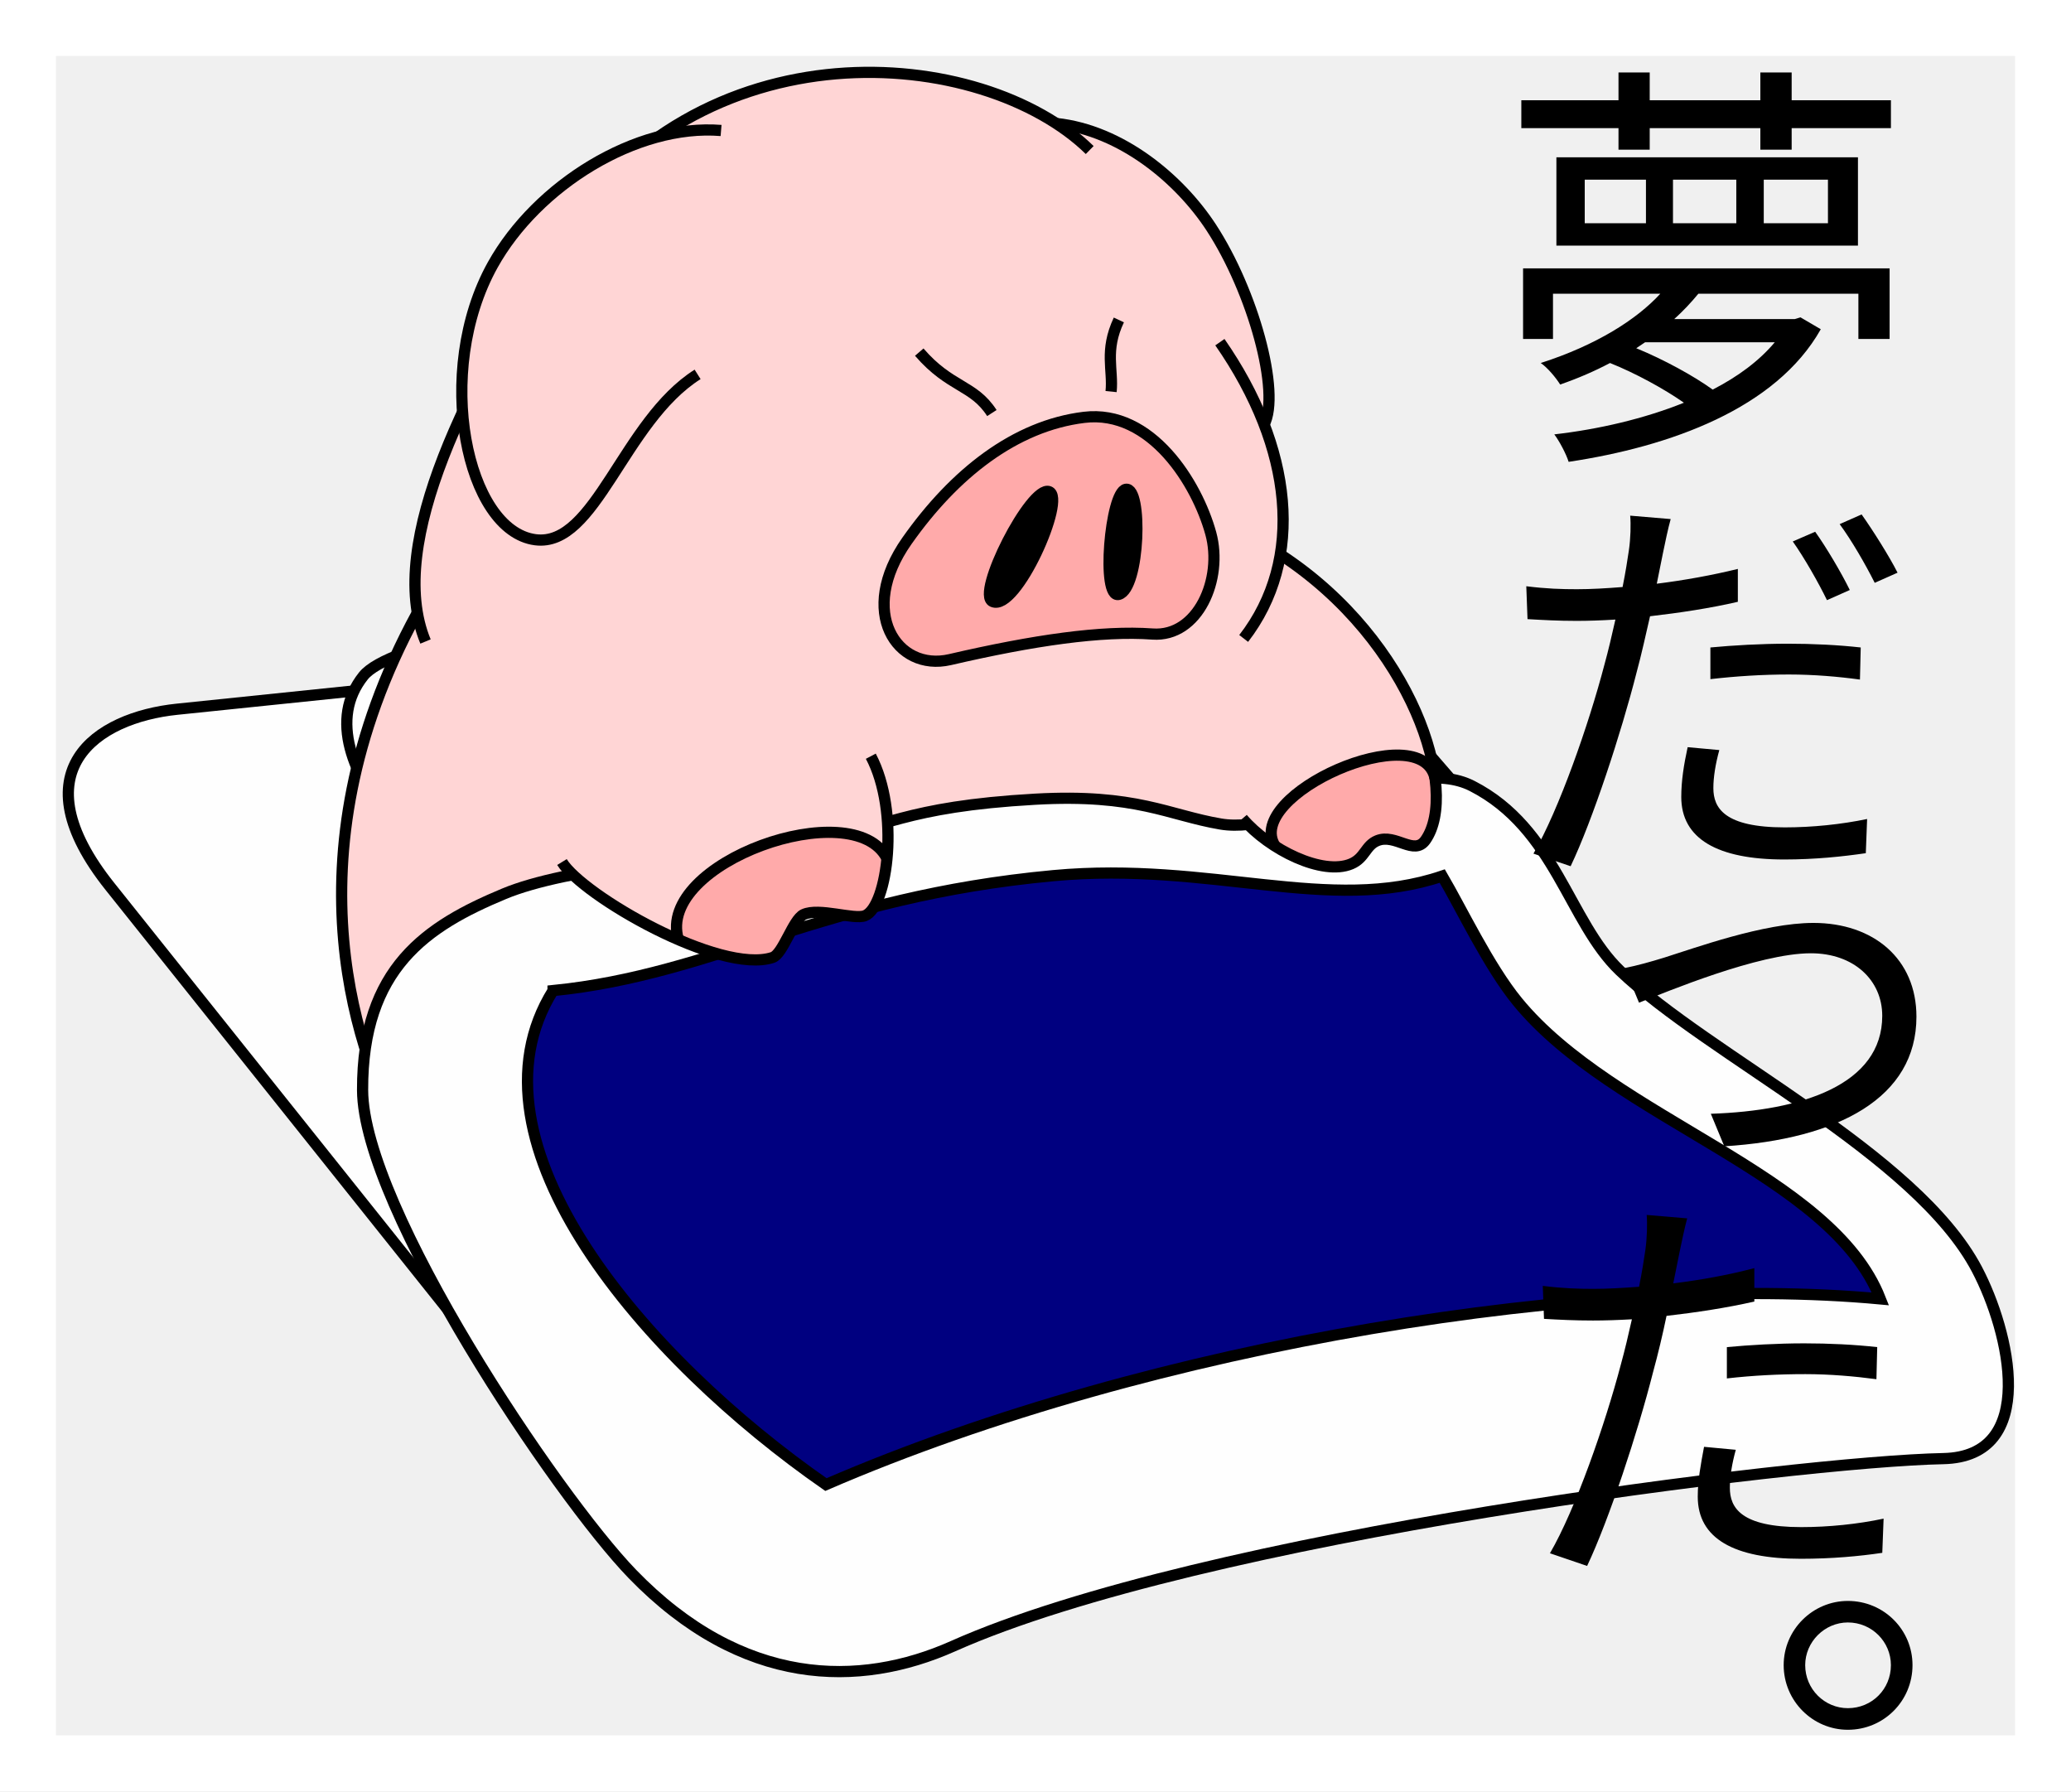
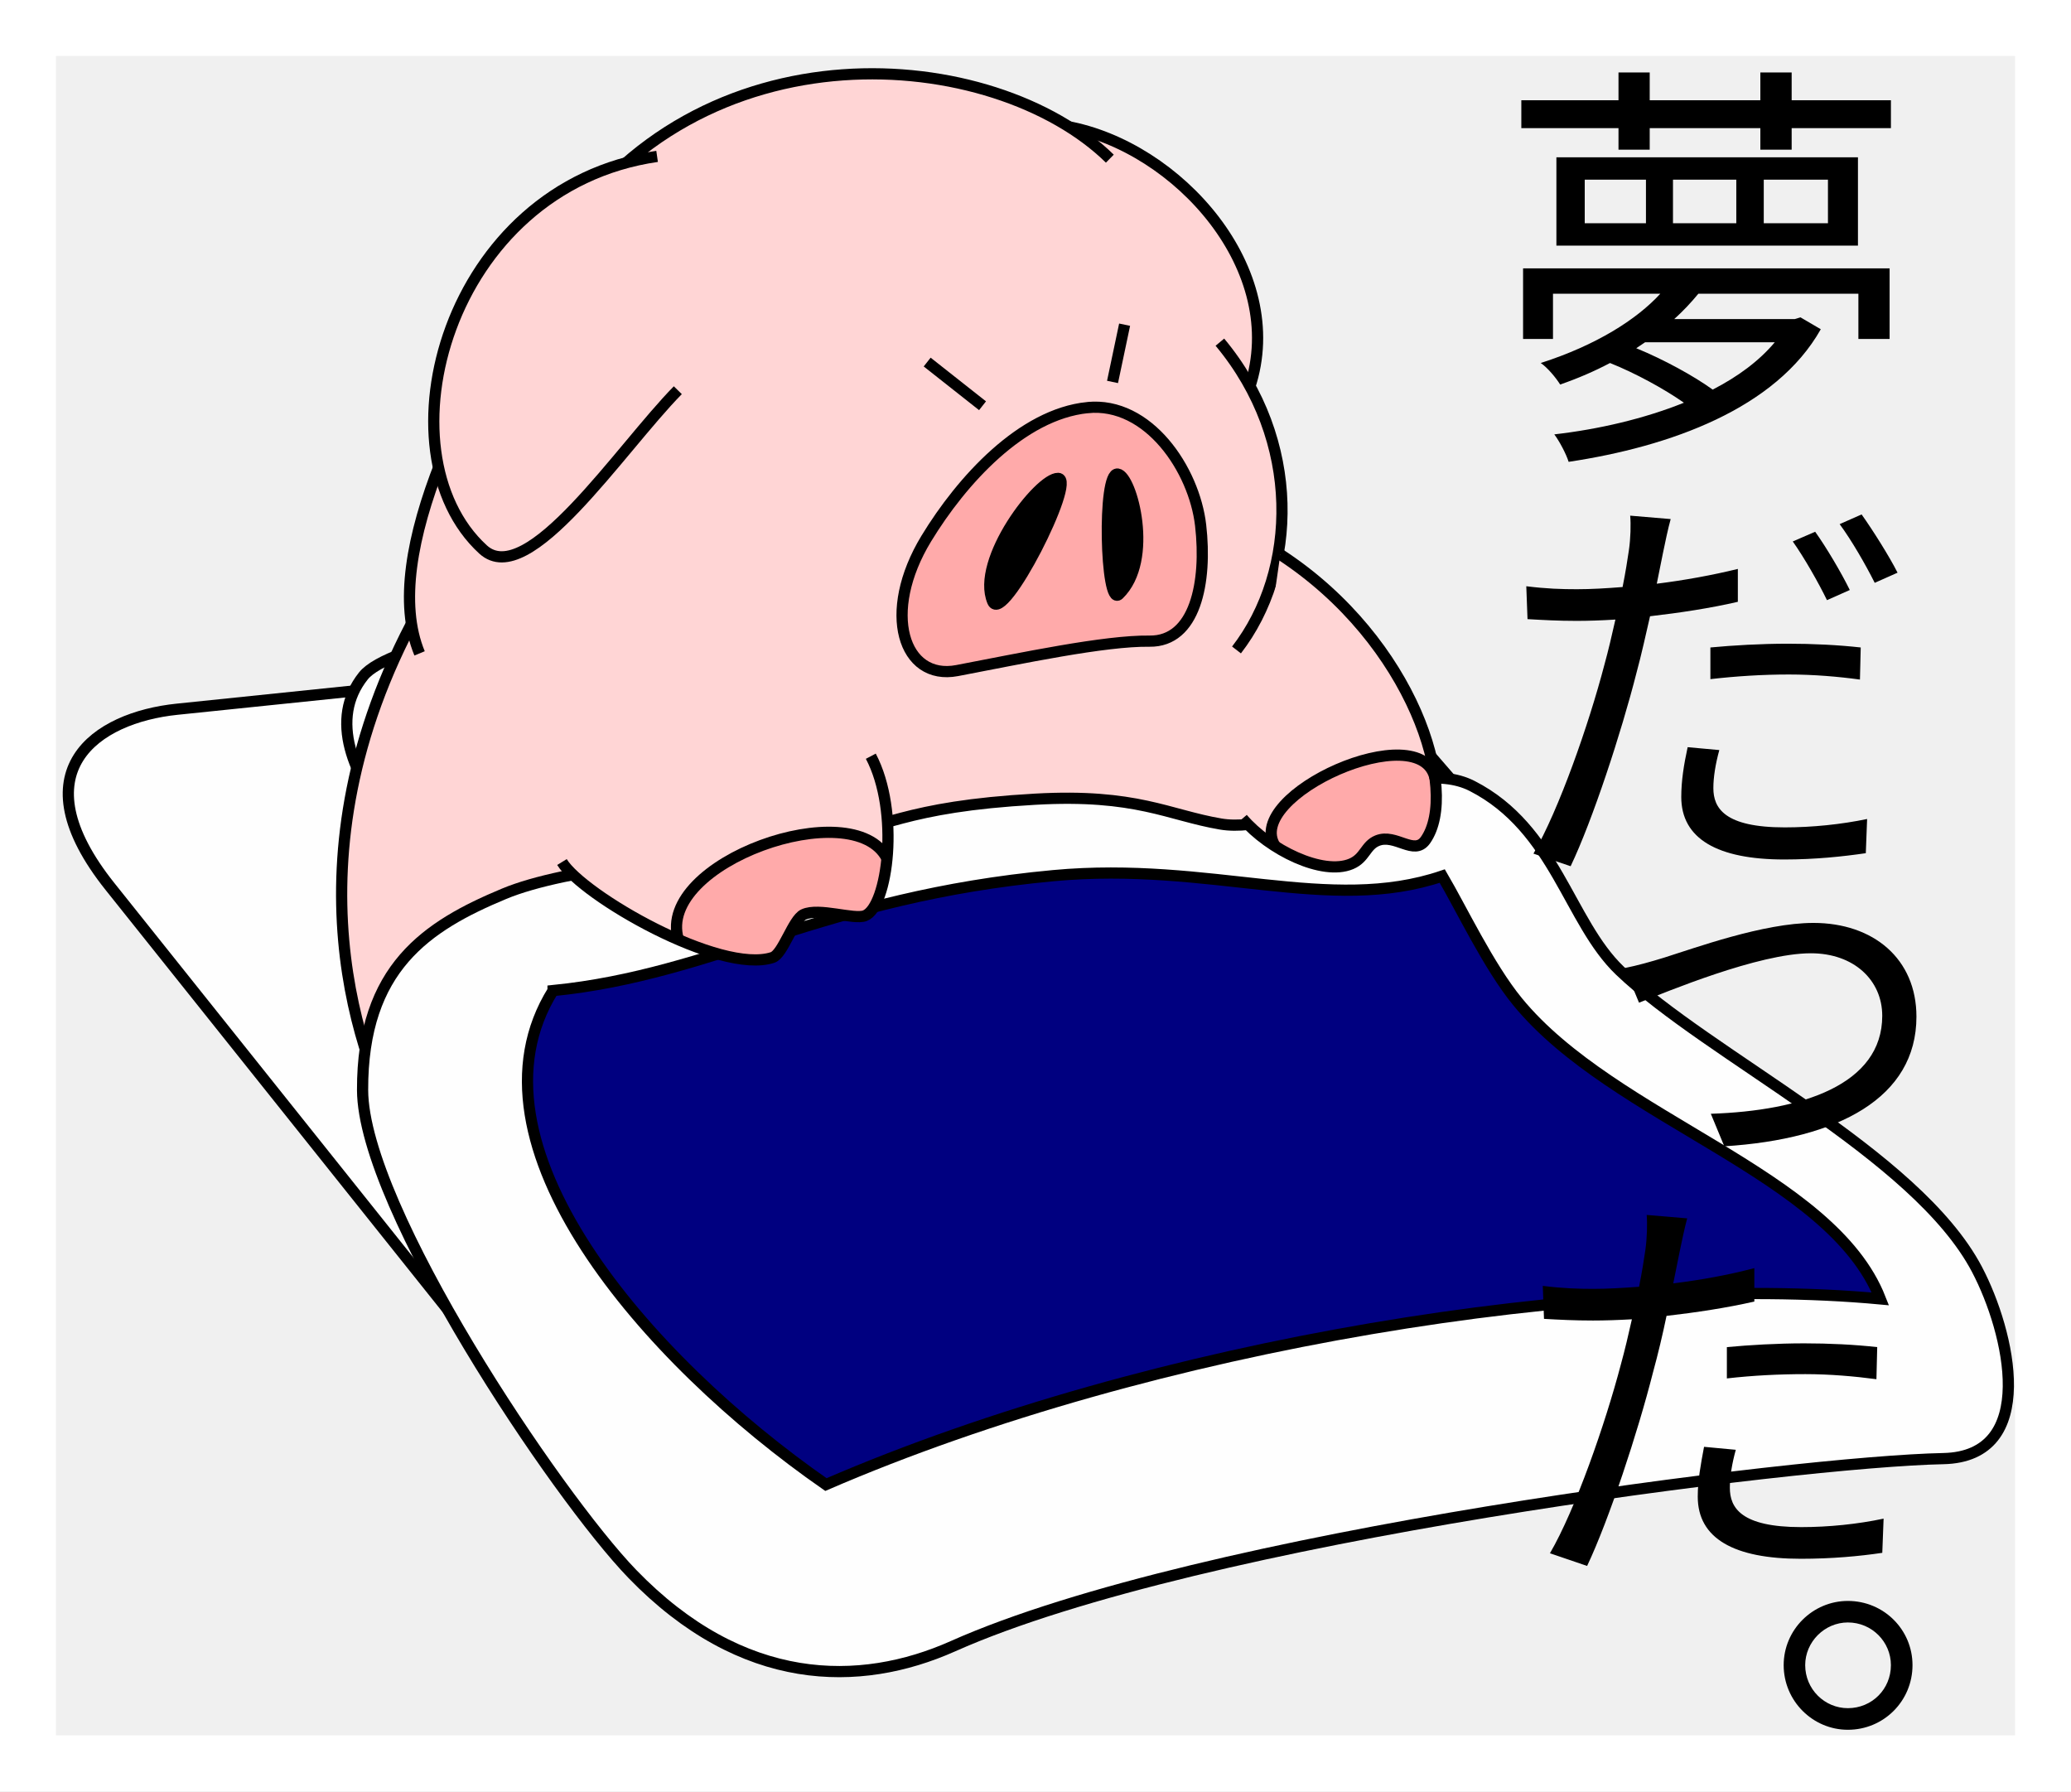
<svg xmlns="http://www.w3.org/2000/svg" xmlns:xlink="http://www.w3.org/1999/xlink" width="370" height="320" id="svg2" version="1.1" enable-background="new">
  <defs id="defs4">
    <linearGradient id="linearGradient12499-5-3">
      <stop id="stop12501-0-8" offset="0" style="stop-color:#ffd5d5;stop-opacity:1;" />
      <stop id="stop12503-9-9" offset="1" style="stop-color:#ffd5d5;stop-opacity:0;" />
    </linearGradient>
    <linearGradient id="linearGradient12499-5">
      <stop id="stop12501-0" offset="0" style="stop-color:#ffd5d5;stop-opacity:1;" />
      <stop id="stop12503-9" offset="1" style="stop-color:#ffd5d5;stop-opacity:0;" />
    </linearGradient>
    <linearGradient id="linearGradient12499-8">
      <stop id="stop12501-6" offset="0" style="stop-color:#ffd5d5;stop-opacity:1;" />
      <stop id="stop12503-0" offset="1" style="stop-color:#ffd5d5;stop-opacity:0;" />
    </linearGradient>
    <linearGradient gradientTransform="translate(0,-7)" gradientUnits="userSpaceOnUse" y2="78.526" x2="178.782" y1="135.026" x1="175.86" id="linearGradient12505-2" xlink:href="#linearGradient12499-8" />
    <linearGradient id="linearGradient12499-9">
      <stop id="stop12501-8" offset="0" style="stop-color:#ffd5d5;stop-opacity:1;" />
      <stop id="stop12503-6" offset="1" style="stop-color:#ffd5d5;stop-opacity:0;" />
    </linearGradient>
    <linearGradient gradientTransform="translate(0,-7)" gradientUnits="userSpaceOnUse" y2="78.526" x2="178.782" y1="135.026" x1="175.86" id="linearGradient12505-1" xlink:href="#linearGradient12499-9" />
    <linearGradient id="linearGradient12499">
      <stop id="stop12501" offset="0" style="stop-color:#ffd5d5;stop-opacity:1;" />
      <stop id="stop12503" offset="1" style="stop-color:#ffd5d5;stop-opacity:0;" />
    </linearGradient>
    <linearGradient xlink:href="#linearGradient12499" id="linearGradient4842" gradientUnits="userSpaceOnUse" gradientTransform="matrix(0.9832367,-0.1823339,0.1823339,0.9832367,74.73669,42.60225)" x1="175.86" y1="135.026" x2="180.123" y2="104.201" />
    <linearGradient xlink:href="#linearGradient12499-5" id="linearGradient4848" gradientUnits="userSpaceOnUse" gradientTransform="matrix(0.9958606,-0.09089341,0.09089341,0.9958606,90.23407,51.0497)" x1="184.389" y1="140.775" x2="178.004" y2="106.502" />
    <linearGradient xlink:href="#linearGradient12499-5-3" id="linearGradient4854" gradientUnits="userSpaceOnUse" gradientTransform="matrix(0.9985031,0.05469451,-0.05469451,0.9985031,114.0699,56.17685)" x1="186.741" y1="139.741" x2="168.636" y2="87.226" />
  </defs>
  <g id="layer2" style="display:none">
    <path style="fill:none;stroke:#0000ff;stroke-width:1px;stroke-linecap:butt;stroke-linejoin:miter;stroke-opacity:1" d="M 10,310 360,10" id="path3025" />
    <path style="fill:none;stroke:#0000ff;stroke-width:1px;stroke-linecap:butt;stroke-linejoin:miter;stroke-opacity:1" d="M 10,10 360,310" id="path3027" />
    <path style="fill:none;stroke:#ff0000;stroke-width:1px;stroke-linecap:butt;stroke-linejoin:miter;stroke-opacity:1;display:inline" d="m 10,0 0,320" id="path3006" />
    <path style="fill:none;stroke:#ff0000;stroke-width:1px;stroke-linecap:butt;stroke-linejoin:miter;stroke-opacity:1;display:inline" d="m 360,0 0,320" id="path3010" />
    <path style="fill:none;stroke:#ff0000;stroke-width:1px;stroke-linecap:butt;stroke-linejoin:miter;stroke-opacity:1;display:inline" d="M 0,10 370,10" id="path3016" />
    <path transform="translate(84.7158,27.7117)" style="fill:none;stroke:#ff0000;stroke-width:1px;stroke-linecap:butt;stroke-linejoin:miter;stroke-opacity:1;display:inline" d="m -84.716,282.288 370,0" id="path3018" />
  </g>
  <g id="layer8" style="display:inline">
    <path id="path11550" d="m 19.665,158.386 91.086,114.079 c 9.305,11.655 23.689,7.153 40.482,5.588 l 191.731,-17.861 c 8.431,-0.785 10.533,-12.112 1.16,-22.932 L 236.51,113.037 c -4.746,-5.479 -13.083,-6.162 -21.754,-5.266 L 31.631,126.697 c -14.532,1.502 -28.445,11.051 -11.967,31.689 z" style="fill:#fefefe;fill-opacity:1;stroke:#000000;stroke-width:2;stroke-linecap:butt;stroke-linejoin:miter;stroke-opacity:1;display:inline" />
  </g>
  <g id="layer10" style="display:inline">
    <path id="path3769" d="m 64.923,120.749 c 8.846,-11.104 107.743,-21.495 124.199,-12.998 13.751,7.101 34.759,25.918 29.967,37.187 -4.911,11.547 -108.869,25.382 -127.087,19.496 -10.03,-3.24 -39.393,-28.228 -27.078,-43.686 z" style="fill:#fefefe;fill-opacity:1;stroke:#000000;stroke-width:2;stroke-linecap:butt;stroke-linejoin:miter;stroke-opacity:1" />
  </g>
  <g id="layer9">
    <path id="path5310-1" d="m 252.907,176.803 c 13.791,-10.048 26.592,-5.907 22.438,5.769 -6.98,19.621 -51.382,55.588 -61.363,43.678 -23.139,5.412 -38.037,9.561 -69.651,8.326 -36.558,6.52 -63.795,-14.335 -72.331,-31.492 -12.216,-24.552 -18.397,-57.498 2.609,-93.3 L 236.938,135.507 c 11.498,13.322 18.455,26.067 15.97,41.297 z" style="fill:#ffd5d5;stroke:none;display:inline" />
    <path style="fill:none;stroke:#000000;stroke-width:2;stroke-linecap:butt;stroke-linejoin:miter;stroke-opacity:1;display:inline" d="m 74.528,109.525 c -24.094,44.186 -10.076,80.449 -2.515,93.66 9.823,17.164 35.847,37.943 72.405,31.422 34.083,2.223 78.623,-7.158 87.497,-18.087" id="path3173" />
    <path style="fill:none;stroke:#000000;stroke-width:2;stroke-linecap:butt;stroke-linejoin:miter;stroke-opacity:1;display:inline" d="m 236.892,135.48 c 13.219,14.211 21.176,30.351 13.178,51.723" id="path3185" />
    <path id="path3765" d="m 214.034,226.173 c 4.095,11.532 49.221,-15.015 61.362,-43.665 3.929,-9.271 -6.023,-17.796 -22.474,-5.654" style="fill:none;stroke:#000000;stroke-width:2;stroke-linecap:butt;stroke-linejoin:miter;stroke-opacity:1" />
    <path id="path3767" d="m 97.778,211.009 c -3.767,-18.828 34.351,-33.457 54.517,-24.19 23.877,10.972 17.76,45.033 -5.055,44.047" style="fill:none;stroke:#000000;stroke-width:2;stroke-linecap:butt;stroke-linejoin:miter;stroke-opacity:1" />
  </g>
  <g id="layer6" style="display:inline">
    <path id="path10821-6" d="M 112.976,281.172 C 99.47,267.219 64.834,215.663 64.778,194.72 c -0.059,-21.832 11.51,-29.314 25.266,-35.048 11.28,-4.702 34.116,-6.393 55.711,-9.717 12.254,-1.886 15.587,-5.851 39.175,-7.184 18.094,-1.023 23.809,2.845 33.145,4.431 12.416,2.11 33.182,-12.806 44.937,-6.793 14.879,7.612 17.242,24.232 26.385,32.983 15.949,15.267 52.881,32.616 63.808,53.381 5.859,11.134 11.094,33.458 -6.042,33.795 -25.665,0.506 -132.53,13.728 -176.914,33.514 -16.662,7.427 -37.614,7.4 -57.274,-12.911 z" style="fill:#fefefe;fill-opacity:1;stroke:#000000;stroke-width:2;stroke-linecap:butt;stroke-linejoin:miter;stroke-opacity:1;display:inline" />
    <path id="path11548" d="m 98.807,176.961 c -16.971,27.176 16.513,65.842 48.751,88.244 58.759,-25.415 138.295,-37.81 188.38,-33.172 -8.79,-22.445 -47.526,-31.992 -64.816,-53.093 -5.147,-6.282 -10.019,-16.596 -13.45,-22.441 -20.184,6.847 -41.327,-2.68 -69.469,-0.074 -40.974,3.794 -60.426,17.639 -89.396,20.535 z" style="fill:#000080;stroke:#000000;stroke-width:2;stroke-linecap:butt;stroke-linejoin:miter;stroke-opacity:1;display:inline" />
  </g>
  <g id="layer11" style="display:inline">
-     <path style="fill:#ffd5d5;stroke:none;display:inline" d="M 75.994,114.594 C 71.261,101.642 74.216,82.57 99.281,43.839 123.213,6.858 166.498,7.354 188.752,22.077 c 8.128,0.729 20.974,7.574 27.106,17.617 8.869,14.526 12.803,31.119 10.007,36.096 3.686,8.257 3.92,15.001 3.043,23.33 25.582,18.459 31.123,45.325 25.709,51.104 -1.683,1.796 -6.717,-0.496 -8.46,-0.065 -3.288,0.815 -1.295,3.397 -4.852,4.334 -5.05,1.33 -11.989,-0.763 -19.3,-8.271 z" id="path3351" />
+     <path id="path3367" d="M 77.445,110.957 190.538,22.577 c 19.884,3.558 39.681,25.661 32.713,46.607 l 6.101,34.594 -1.833,40.953" style="fill:#ffd5d5;stroke:#000000;stroke-width:2;stroke-linecap:butt;stroke-linejoin:miter;stroke-opacity:1;display:inline" />
    <path id="path3353" d="m 256.266,186.802 c 10.291,-2.298 23.98,-1.238 25.233,7.949 2.632,19.302 -56.33,42.354 -66.312,35.444 -23.139,5.412 -60.117,6.974 -91.731,5.739 -36.558,6.52 -55.856,-11.83 -61.25,-33.257 -6.411,-25.469 -3.15,-59.572 13.787,-88.084 -4.733,-12.952 1.647,-32.505 7.173,-41.273 -1.224,-7.668 -0.224,-24.438 8.847,-34.706 9.499,-10.754 22.499,-16.461 33.013,-15.679 14.732,-9.073 45.703,-12.224 64.162,-1.031 6.963,-1.239 18.876,4.653 26.094,12.62 10.759,11.877 19.64,38.565 10.763,36.534 4.51,8.669 8.224,19.955 5.184,30.655 17.512,12.637 30.721,55.493 26.692,57.076 -1.981,0.778 -3.452,-0.532 -5.092,-1.263 3.861,10.697 5.158,18.115 3.436,29.277 z" style="fill:none;stroke:none;display:inline" />
-     <path id="path3357" d="m 217.943,61.124 c 13.108,18.863 15.188,38.799 4.25,52.928" style="fill:none;stroke:#000000;stroke-width:2;stroke-linecap:butt;stroke-linejoin:miter;stroke-opacity:1;display:inline" />
-     <path id="path3359" d="m 193.677,74.556 c -12.307,1.502 -23.156,10.017 -31.635,22.052 -8.923,12.664 -1.855,23.433 7.673,21.226 14.941,-3.461 27.098,-5.228 36.198,-4.572 8.12,0.586 12.636,-9.851 10.404,-17.973 -2.444,-8.891 -10.62,-22.2 -22.64,-20.733 z" style="fill:#ffaaaa;stroke:#000000;stroke-width:2;stroke-linecap:butt;stroke-linejoin:miter;stroke-opacity:1;display:inline" />
-     <path id="path3361" d="M 194.685,26.802 C 175.556,8.076 124.701,3.518 99.304,43.844 84.167,67.88 68.673,96.854 76.02,114.599" style="fill:none;stroke:#000000;stroke-width:2;stroke-linecap:butt;stroke-linejoin:miter;stroke-opacity:1;display:inline" />
-     <path id="path3363" d="m 164.231,62.902 c 5.514,6.4 9.682,5.783 12.974,10.885" style="fill:none;stroke:#000000;stroke-width:2;stroke-linecap:butt;stroke-linejoin:miter;stroke-opacity:1;display:inline" />
-     <path id="path3365" d="m 199.892,57.156 c -2.605,5.515 -0.995,8.878 -1.386,12.796" style="fill:none;stroke:#000000;stroke-width:2;stroke-linecap:butt;stroke-linejoin:miter;stroke-opacity:1;display:inline" />
-     <path id="path3367" d="m 188.74,22.063 c 11.611,1.247 21.983,9.911 27.631,18.54 7.461,11.399 12.493,29.557 9.449,35.26" style="fill:none;stroke:#000000;stroke-width:2;stroke-linecap:butt;stroke-linejoin:miter;stroke-opacity:1;display:inline" />
+     <path id="path3357" d="m 217.943,61.124 c 14.649,17.579 13.904,40.854 2.966,54.983" style="fill:#ffd5d5;stroke:#000000;stroke-width:2;stroke-linecap:butt;stroke-linejoin:miter;stroke-opacity:1;display:inline" />
+     <path id="path3359" d="M 194.295,72.812 C 182.54,74.007 171.817,85.811 165.493,96.206 c -8.052,13.235 -4.114,25.418 5.494,23.588 11.49,-2.189 26.372,-5.371 34.381,-5.259 8.141,0.113 10.312,-10.491 9.133,-20.698 -1.153,-9.982 -9.357,-22.127 -20.205,-21.024 z" style="fill:#ffaaaa;stroke:#000000;stroke-width:2;stroke-linecap:butt;stroke-linejoin:miter;stroke-opacity:1;display:inline" />
+     <path id="path3361" d="M 198.282,28.343 C 177.611,8.076 124.701,3.518 99.304,43.844 84.167,67.88 67.613,98.976 74.96,116.72" style="fill:#ffd5d5;stroke:#000000;stroke-width:2;stroke-linecap:butt;stroke-linejoin:miter;stroke-opacity:1;display:inline" />
+     <path id="path3363" d="m 165.647,64.68 9.891,7.803" style="fill:none;stroke:#000000;stroke-width:2;stroke-linecap:butt;stroke-linejoin:miter;stroke-opacity:1;display:inline" />
+     <path id="path3365" d="m 200.919,58.003 -2.157,10.227" style="fill:none;stroke:#000000;stroke-width:2;stroke-linecap:butt;stroke-linejoin:miter;stroke-opacity:1;display:inline" />
+     <path id="path3373-1" d="m 228.736,99.056 c 23.824,15.55 32.04,42.367 25.931,51.023 -2.023,2.867 -5.338,-1.223 -8.595,0.093 -2.138,0.864 -2.186,3.106 -4.681,4.155 -5.102,2.147 -14.611,-2.501 -19.408,-8.105" style="fill:#ffd5d5;stroke:none;display:inline" />
    <path id="path12418-4" d="m 241.27,154.39 c -3.85,1.49 -9.87,-0.069 -13.7,-3.26 -3.653,-11.275 25.573,-22.789 28.835,-12.137 -0.086,3.76 -0.703,9.223 -1.721,11.082 -1.018,1.859 -6.365,-1.138 -8.657,0.13 -2.292,1.268 -3.305,3.622 -4.756,4.184 z" style="fill:#ffaaaa;stroke:none;display:inline" />
    <path id="path3373" d="m 228.738,99.056 c 23.824,15.55 32.04,42.367 25.931,51.023 -2.023,2.867 -5.338,-1.223 -8.595,0.093 -2.138,0.864 -2.186,3.106 -4.681,4.155 -5.102,2.147 -14.611,-2.501 -19.408,-8.105" style="fill:none;stroke:#000000;stroke-width:2;stroke-linecap:butt;stroke-linejoin:miter;stroke-opacity:1;display:inline" />
-     <path id="path3375" d="m 177.357,107.467 c 4.217,1.805 13.185,-18.505 10.06,-19.646 -3.202,-1.169 -13.155,18.321 -10.06,19.646 z" style="fill:#000000;stroke:#000000;stroke-width:2;stroke-linecap:butt;stroke-linejoin:miter;stroke-opacity:1;display:inline" />
-     <path id="path3377" d="m 201.135,87.409 c -2.786,0.501 -4.441,19.648 -1.248,18.776 3.773,-1.03 4.307,-19.326 1.248,-18.776 z" style="fill:#000000;stroke:#000000;stroke-width:2;stroke-linecap:butt;stroke-linejoin:miter;stroke-opacity:1;display:inline" />
+     <path id="path3375" d="m 177.357,107.467 c 1.787,4.225 15.021,-21.93 11.695,-22.008 -3.384,-0.08 -14.79,14.688 -11.695,22.008 z" style="fill:#000000;stroke:#000000;stroke-width:2;stroke-linecap:butt;stroke-linejoin:miter;stroke-opacity:1;display:inline" />
+     <path id="path3377" d="m 199.682,84.684 c -2.803,-0.399 -2.173,23.803 0.205,21.501 6.316,-6.116 2.309,-21.142 -0.205,-21.501 z" style="fill:#000000;stroke:#000000;stroke-width:2;stroke-linecap:butt;stroke-linejoin:miter;stroke-opacity:1;display:inline" />
    <path id="path3381-1" d="m 155.668,135.142 c 5.233,9.915 3.028,26.918 -1.061,28.495 -1.968,0.759 -8.215,-1.483 -10.941,-0.217 -1.892,0.878 -3.684,7.067 -5.556,7.68 -9.429,3.085 -33.948,-11.067 -37.621,-17.053" style="fill:#ffd5d5;stroke:none;display:inline" />
    <path id="path3379" d="m 121.065,167.796 c 4.322,2.88 14.08,4.425 16.995,3.311 1.84,-0.703 3.61,-6.994 5.502,-7.872 2.727,-1.266 8.836,1.404 10.677,0.375 3.042,-1.7 3.765,-6.216 4.254,-10.392 -8.727,-10.911 -39.34,0.738 -37.429,14.579 z" style="fill:#ffaaaa;stroke:none;display:inline" />
    <path id="path3381" d="m 155.578,135.09 c 5.233,9.915 3.028,26.918 -1.061,28.495 -1.968,0.759 -8.215,-1.483 -10.941,-0.217 -1.892,0.878 -3.684,7.067 -5.556,7.68 -9.429,3.086 -33.948,-11.067 -37.621,-17.053" style="fill:none;stroke:#000000;stroke-width:2;stroke-linecap:butt;stroke-linejoin:miter;stroke-opacity:1;display:inline" />
    <path id="path3383" d="m 158.445,153.311 c -5.986,-11.639 -41.25,0.722 -37.269,14.466" style="fill:none;stroke:#000000;stroke-width:2;stroke-linecap:butt;stroke-linejoin:miter;stroke-opacity:1;display:inline" />
    <path id="path3385" d="m 256.396,139.069 c -2.412,-11.308 -34.418,2.975 -28.575,12.082" style="fill:none;stroke:#000000;stroke-width:2;stroke-linecap:butt;stroke-linejoin:miter;stroke-opacity:1;display:inline" />
-     <path id="path3387" d="M 128.825,23.311 C 113.702,22.075 95.942,33.11 88.033,47.312 77.371,66.457 83.343,94.822 95.649,96.418 106.429,97.816 111.342,75.272 124.632,66.879" style="fill:#ffd5d5;stroke:#000000;stroke-width:2;stroke-linecap:butt;stroke-linejoin:miter;stroke-opacity:1;display:inline" />
+     <path id="path3387" d="M 117.395,27.937 C 79.7,33.378 67.289,80.749 86.301,98.157 94.318,105.497 110.713,80.28 121.097,69.708" style="fill:#ffd5d5;stroke:#000000;stroke-width:2;stroke-linecap:butt;stroke-linejoin:miter;stroke-opacity:1;display:inline" />
  </g>
  <g id="layer12">
    <text xml:space="preserve" style="font-size:75.452px;font-style:normal;font-weight:normal;line-height:125%;letter-spacing:0px;word-spacing:0px;fill:#000000;fill-opacity:1;stroke:none;font-family:Sans" x="267.048" y="76.317" id="text7361">
      <tspan id="tspan7363" x="267.048" y="76.317" style="font-style:normal;font-variant:normal;font-weight:normal;font-stretch:normal;font-family:HGSMinchoE;-inkscape-font-specification:HGSMinchoE">夢</tspan>
    </text>
    <text xml:space="preserve" style="font-size:75.452px;font-style:normal;font-weight:normal;line-height:125%;letter-spacing:0px;word-spacing:0px;fill:#000000;fill-opacity:1;stroke:none;font-family:Sans" x="267.323" y="150.977" id="text7361-3">
      <tspan id="tspan7363-2" x="267.323" y="150.977" style="font-style:normal;font-variant:normal;font-weight:normal;font-stretch:normal;font-family:HGSMinchoE;-inkscape-font-specification:HGSMinchoE">だ</tspan>
    </text>
    <text xml:space="preserve" style="font-size:75.452px;font-style:normal;font-weight:normal;line-height:125%;letter-spacing:0px;word-spacing:0px;fill:#000000;fill-opacity:1;stroke:none;font-family:Sans" x="268.002" y="277.026" id="text7361-1">
      <tspan id="tspan7363-1" x="268.002" y="277.026" style="font-style:normal;font-variant:normal;font-weight:normal;font-stretch:normal;font-family:HGSMinchoE;-inkscape-font-specification:HGSMinchoE">た</tspan>
    </text>
    <text xml:space="preserve" style="font-size:75.452px;font-style:normal;font-weight:normal;line-height:125%;letter-spacing:0px;word-spacing:0px;fill:#000000;fill-opacity:1;stroke:none;font-family:Sans" x="278.183" y="203.043" id="text7361-32">
      <tspan id="tspan7363-5" x="278.183" y="203.043" style="font-style:normal;font-variant:normal;font-weight:normal;font-stretch:normal;font-family:HGSMinchoE;-inkscape-font-specification:HGSMinchoE">っ</tspan>
    </text>
    <text xml:space="preserve" style="font-size:75.452px;font-style:normal;font-weight:normal;line-height:125%;letter-spacing:0px;word-spacing:0px;fill:#000000;fill-opacity:1;stroke:none;font-family:Sans" x="315.497" y="304.401" id="text7361-1-4">
      <tspan id="tspan7363-1-4" x="315.497" y="304.401" style="font-style:normal;font-variant:normal;font-weight:normal;font-stretch:normal;font-family:HGSMinchoE;-inkscape-font-specification:HGSMinchoE">。</tspan>
    </text>
  </g>
  <g id="layer7" style="display:inline">
    <path style="fill:#ffffff;stroke:none;display:inline" d="m 0,0 0,320 370,0 0,-320 -10,10 0,300 -350,0 0,-300 350,0 10,-10 z" id="path21072" />
  </g>
</svg>
